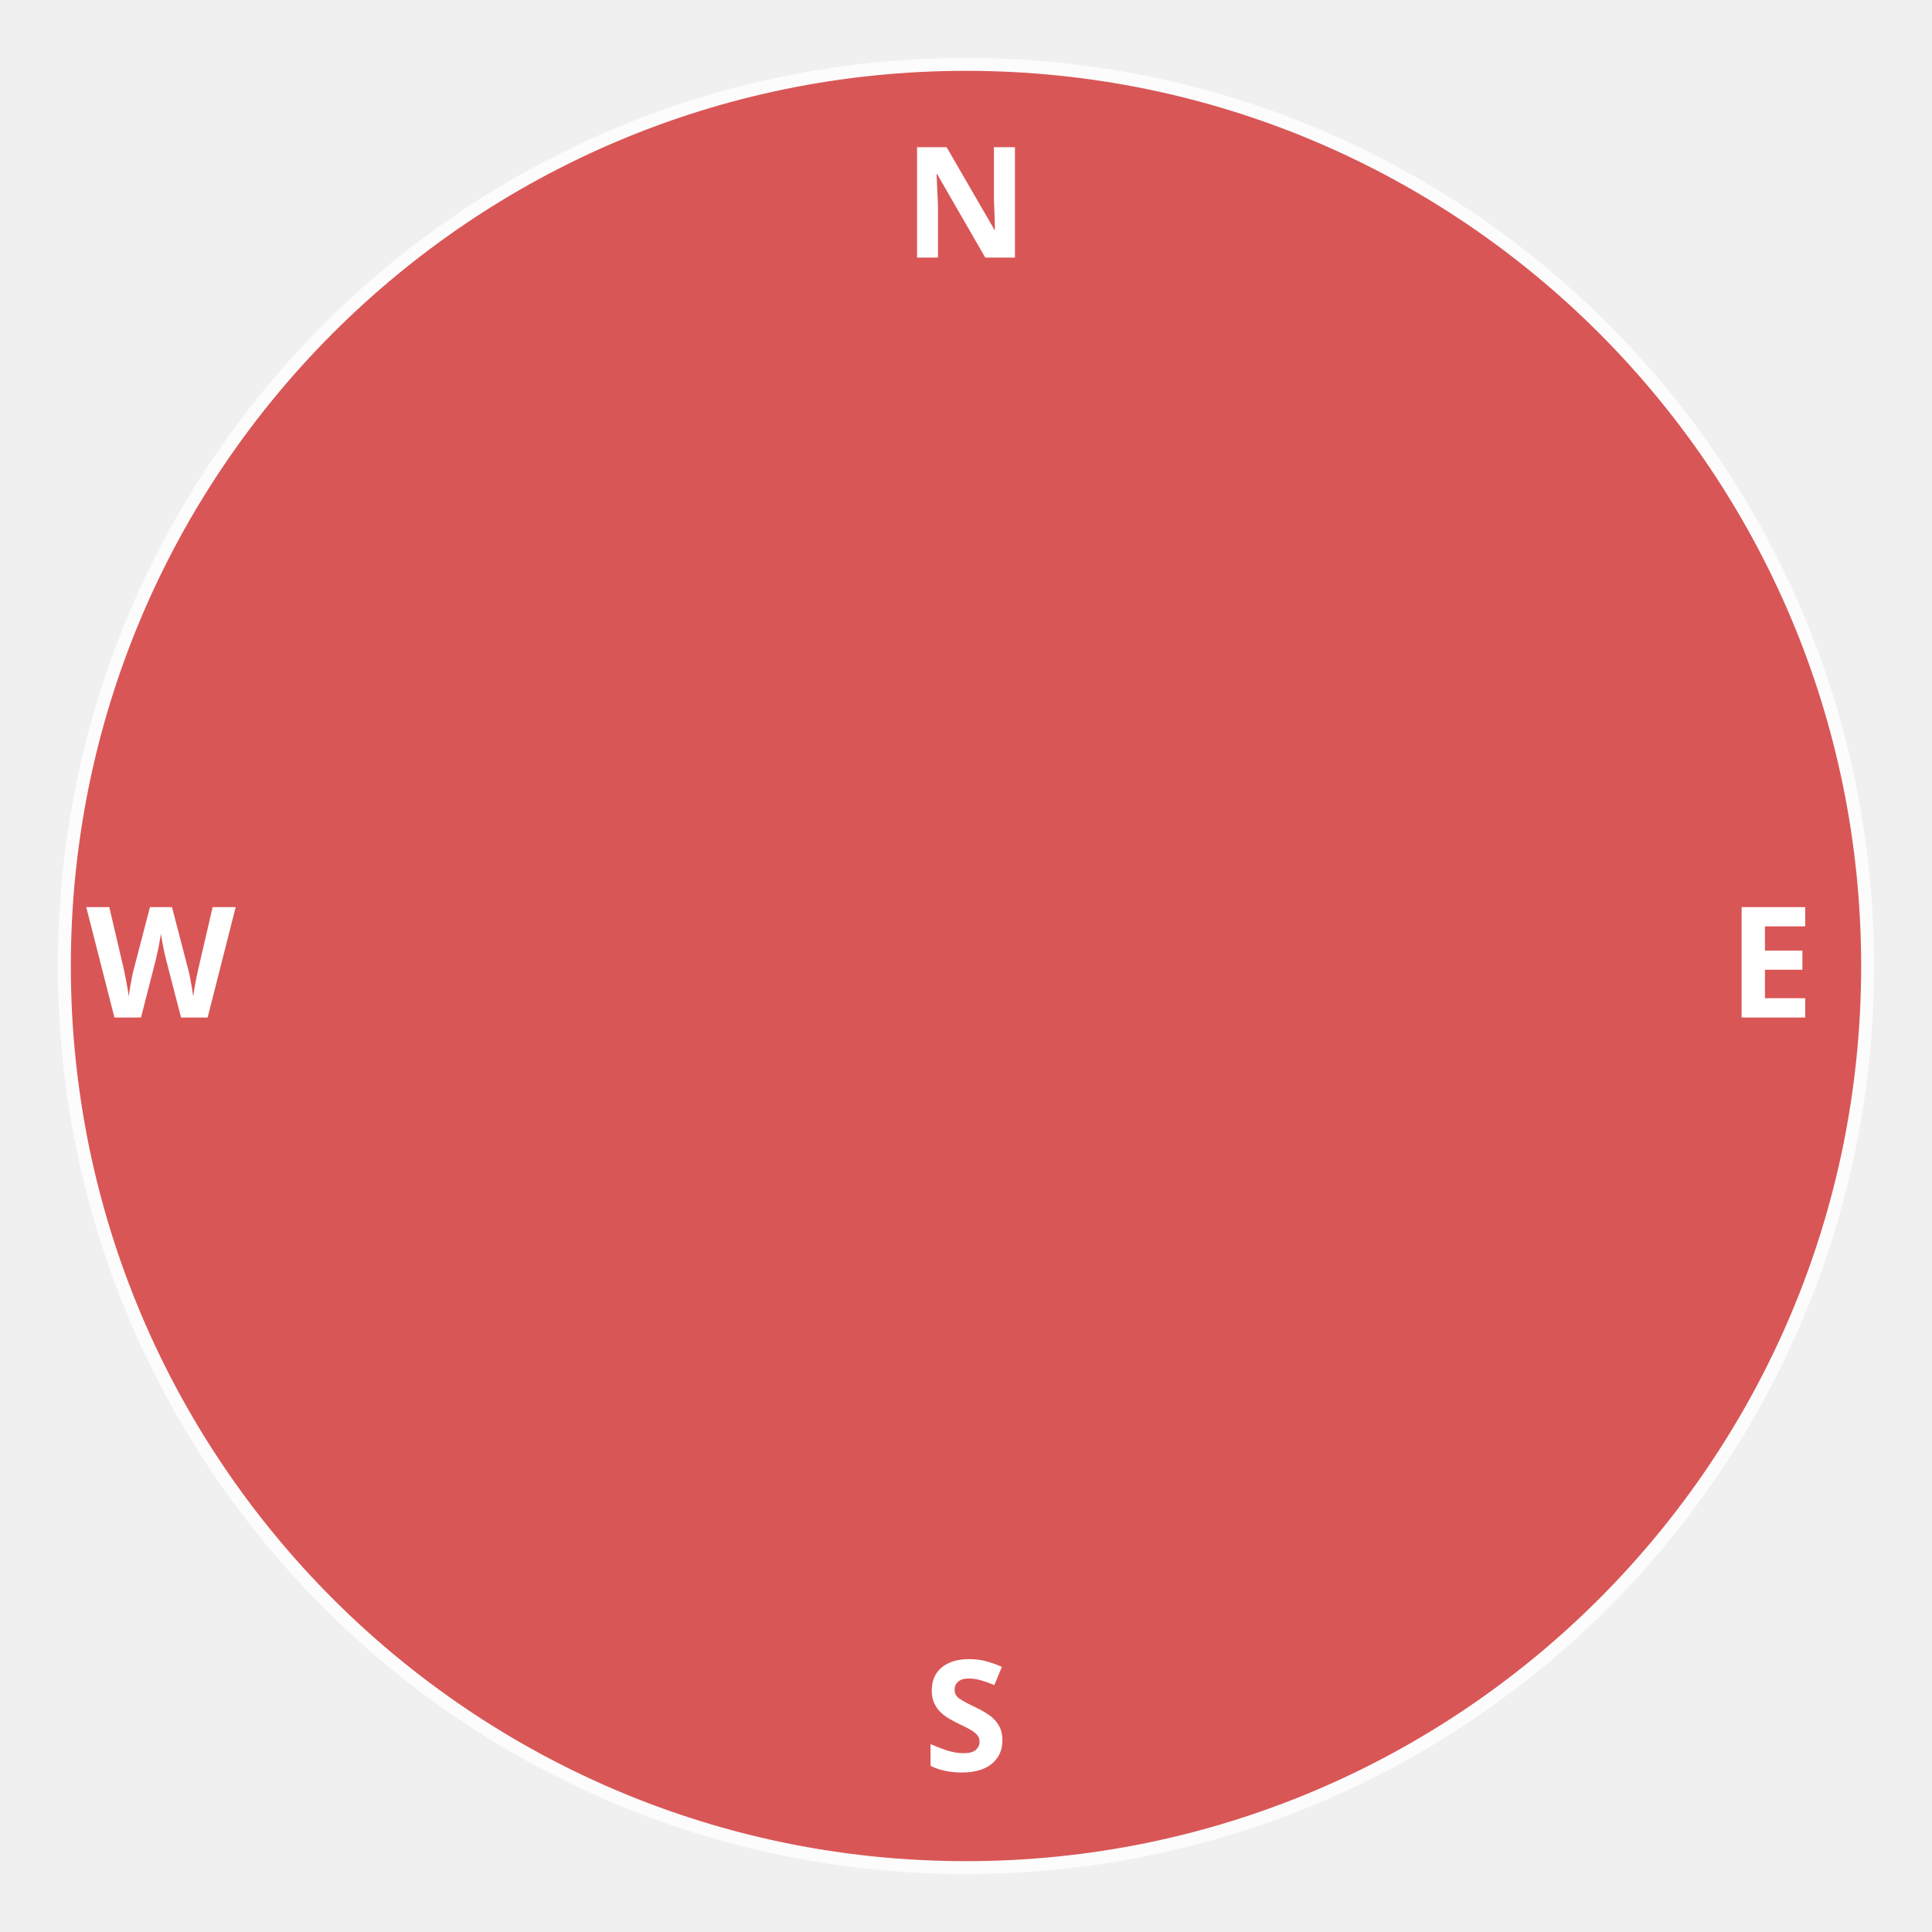
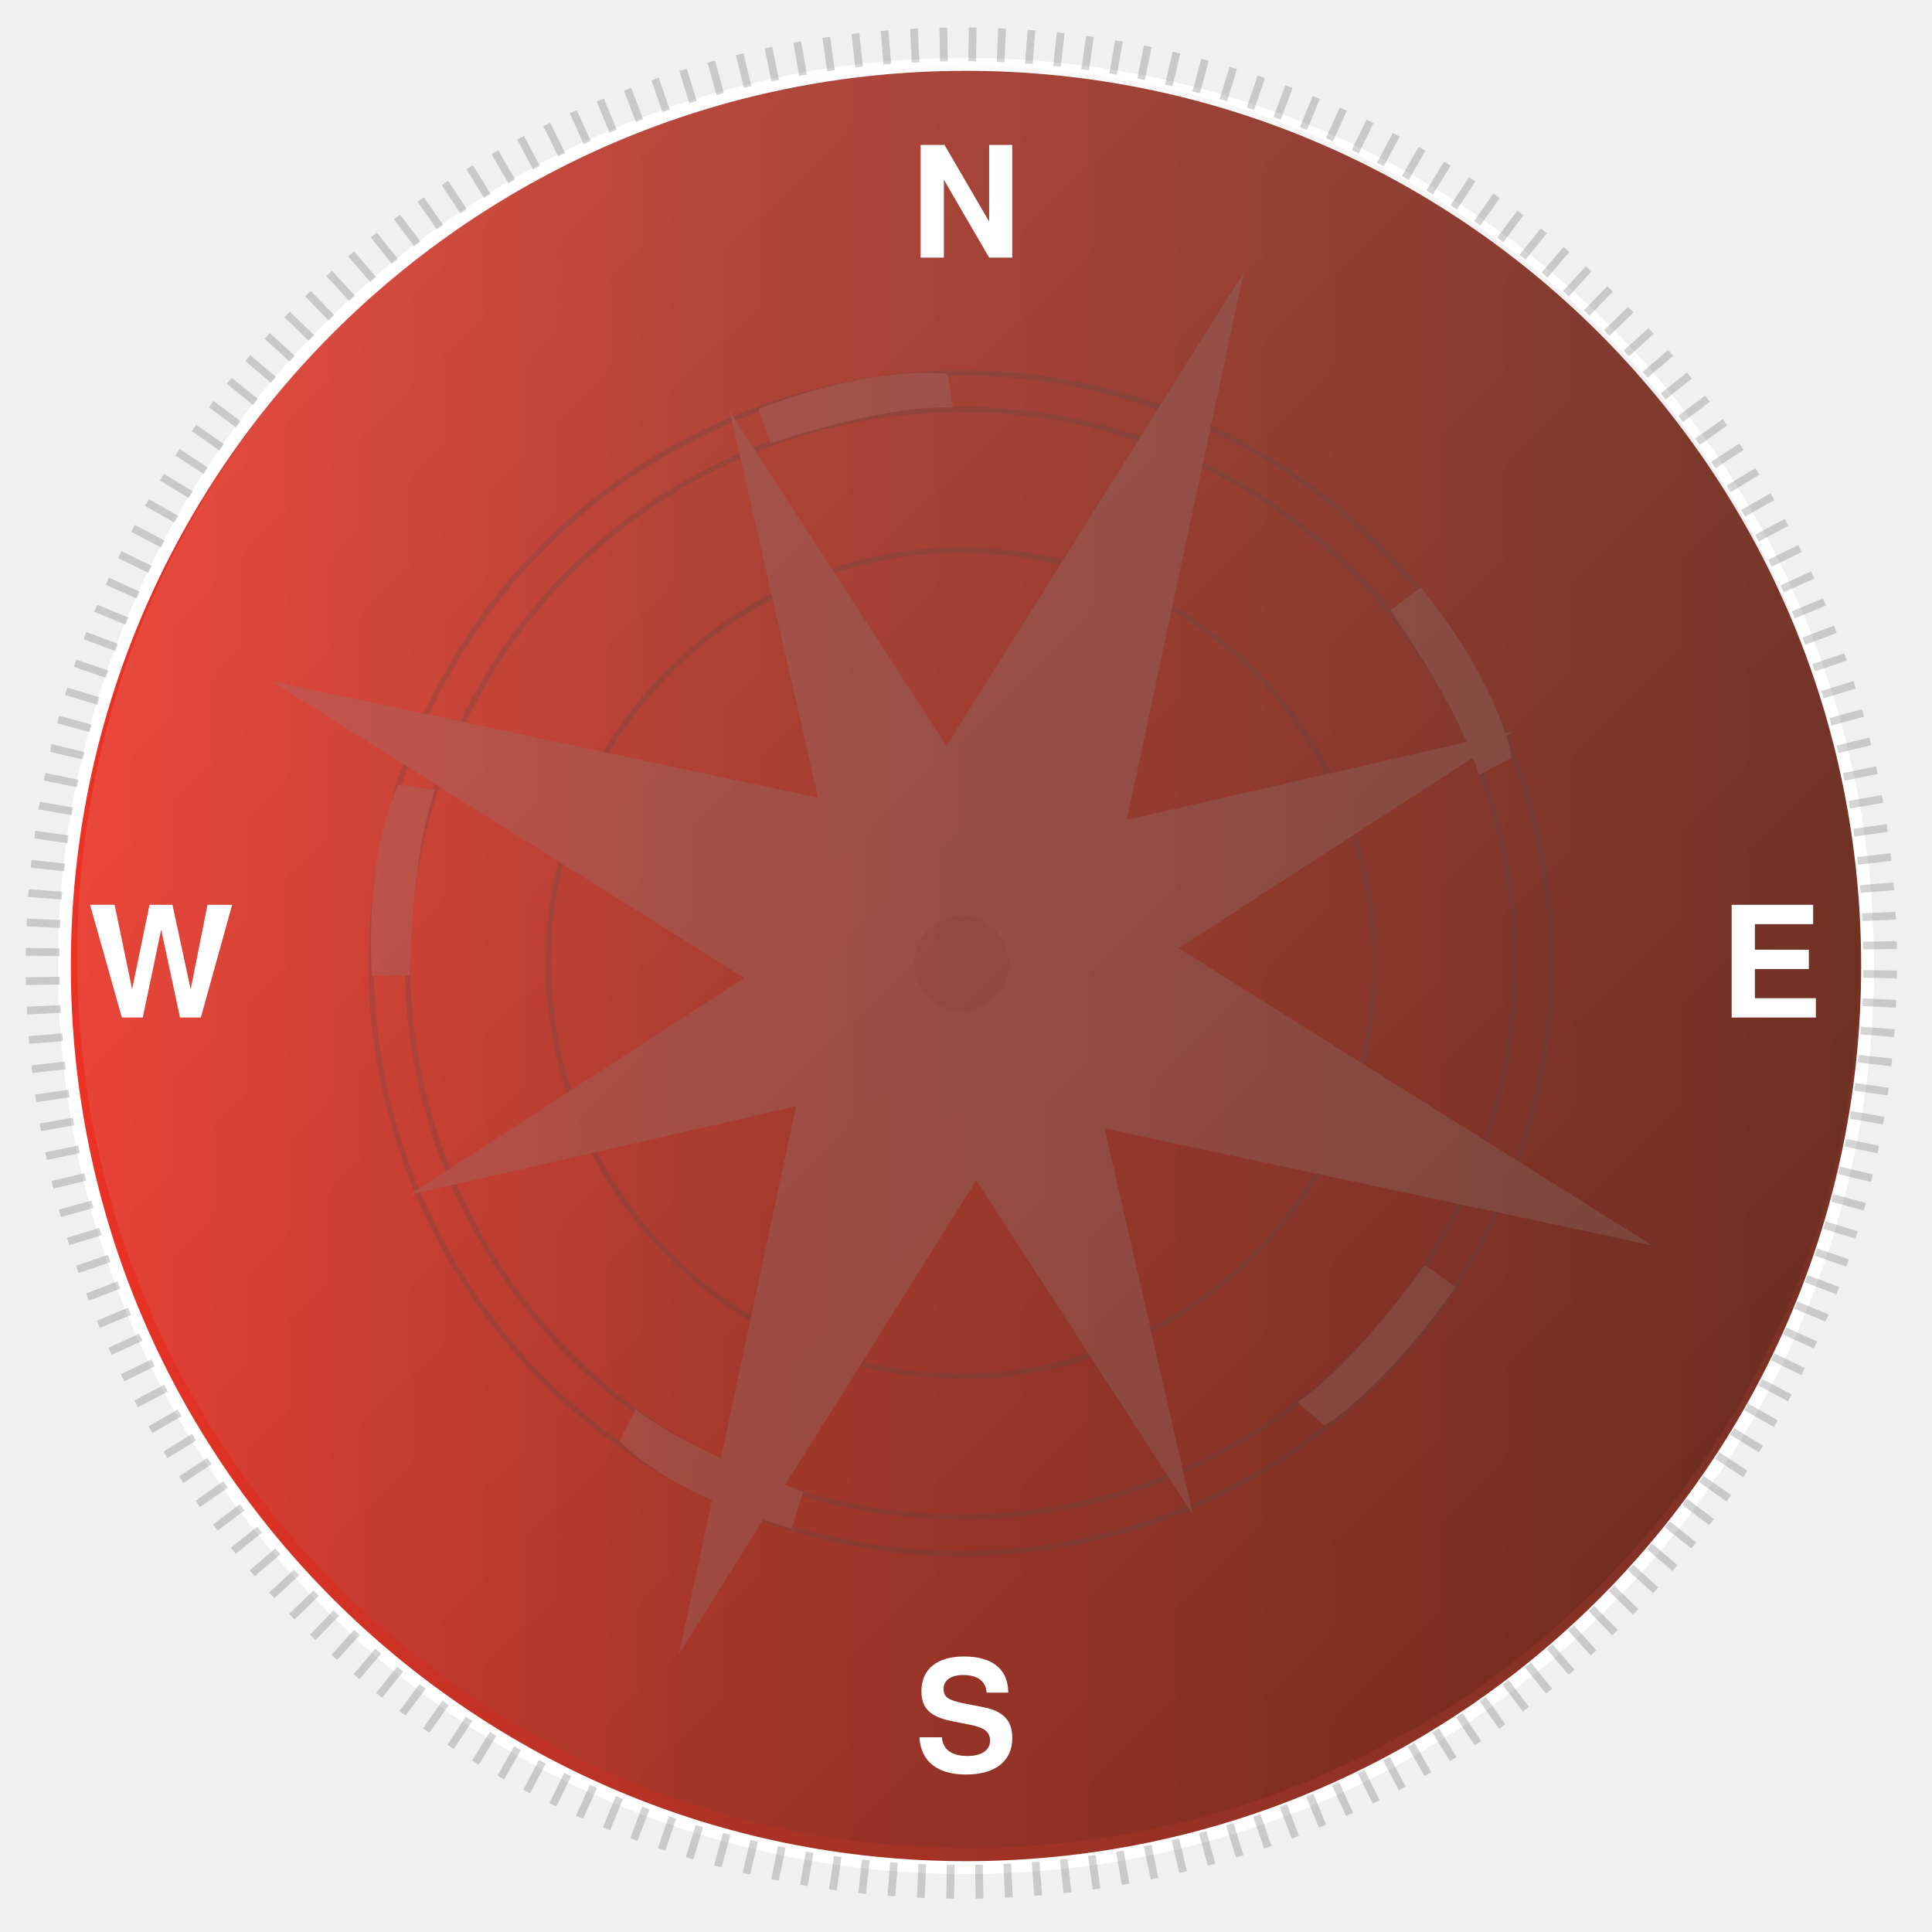
- <svg xmlns="http://www.w3.org/2000/svg" viewBox="0 0 300 300">
-   <circle cx="150" cy="150" r="140" fill="#D32F2F" stroke="#FFFFFF" stroke-width="2" opacity="0.8" />
-   <text x="150" y="40" fill="#FFFFFF" font-size="24" font-family="fantasy" font-weight="bold" text-anchor="middle">N</text>
-   <text x="150" y="275" fill="#FFFFFF" font-size="24" font-family="fantasy" font-weight="bold" text-anchor="middle">S</text>
-   <text x="275" y="158" fill="#FFFFFF" font-size="24" font-family="fantasy" font-weight="bold" text-anchor="middle">E</text>
-   <text x="25" y="158" fill="#FFFFFF" font-size="24" font-family="fantasy" font-weight="bold" text-anchor="middle">W</text>
+ <svg xmlns="http://www.w3.org/2000/svg" id="Layer_1" version="1.1" viewBox="0 0 300 300">
+   <defs>
+     <style>
+       .st0 {
+         fill: url(#linear-gradient2);
+       }
+       .st2 {
+         fill: #fff;
+         font-family: Helvetica-Bold, Helvetica;
+         font-size: 24px;
+         font-weight: 700;
+       }
+ 
+       .st7, .st5 {
+         fill: #848484;
+       }
+ 
+       .st8 {
+         stroke-width: 1.2px;
+       }
+ 
+       .st8, .st9 {
+         fill: none;
+         stroke: #4c4c4c;
+         stroke-miterlimit: 10;
+       }
+ 
+       .st9 {
+         stroke-width: .84px;
+       }
+ 
+       .st3 {
+         fill: url(#linear-gradient);
+         stroke: #fff;
+         stroke-width: 2px;
+       }
+ 
+       .st4 {
+         fill: url(#linear-gradient3);
+       }
+       .st10 {
+         opacity: .24;
+       }
+ 
+       .st6 {
+         fill: url(#linear-gradient1);
+         opacity: .11;
+       }
+     </style>
+     <linearGradient id="linear-gradient" x1="10" y1="152" x2="290" y2="152" gradientTransform="translate(0 302) scale(1 -1)" gradientUnits="userSpaceOnUse">
+       <stop offset="0" stop-color="#ed3225" />
+       <stop offset=".38" stop-color="#ab3225" />
+       <stop offset="1" stop-color="#783225" />
+     </linearGradient>
+     <linearGradient id="linear-gradient1" x1="644.78" y1="757" x2="921.5" y2="757" gradientTransform="translate(-938.7 130.12) rotate(45) scale(1 -1)" gradientUnits="userSpaceOnUse">
+       <stop offset="0" stop-color="#fff" />
+       <stop offset="1" stop-color="#000" />
+     </linearGradient>
+     <linearGradient id="linear-gradient2" x1="672.64" y1="498.08" x2="687.8" y2="498.08" gradientTransform="translate(-548.09 400.32) rotate(22.45) scale(1 -1)" gradientUnits="userSpaceOnUse">
+       <stop offset="0" stop-color="#737373" />
+       <stop offset=".58" stop-color="#e3e3e3" />
+       <stop offset=".78" stop-color="#c5c5c5" />
+       <stop offset="1" stop-color="#a8a8a8" />
+     </linearGradient>
+     <linearGradient id="linear-gradient3" x1="674.14" y1="498.08" x2="686.3" y2="498.08" gradientTransform="translate(-548.09 400.32) rotate(22.45) scale(1 -1)" gradientUnits="userSpaceOnUse">
+       <stop offset="0" stop-color="#737373" />
+       <stop offset=".58" stop-color="#e3e3e3" />
+       <stop offset=".78" stop-color="#c5c5c5" />
+       <stop offset="1" stop-color="#a8a8a8" />
+     </linearGradient>
+   </defs>
+   <g class="st1">
+     <g id="Layer_11" data-name="Layer_1">
+       <circle class="st3" cx="150" cy="150" r="140" />
+       <circle class="st6" cx="150.34" cy="148.6" r="138.36" />
+       <g class="st1">
+         <text class="st2" transform="translate(141.33 40)">
+           <tspan x="0" y="0">N</tspan>
+         </text>
+       </g>
+       <g class="st1">
+         <text class="st2" transform="translate(142 275)">
+           <tspan x="0" y="0">S</tspan>
+         </text>
+       </g>
+       <g class="st1">
+         <text class="st2" transform="translate(267 158)">
+           <tspan x="0" y="0">E</tspan>
+         </text>
+       </g>
+       <g class="st1">
+         <text class="st2" transform="translate(13.67 158)">
+           <tspan x="0" y="0">W</tspan>
+         </text>
+       </g>
+       <g class="st10">
+         <g>
+           <path class="st9" d="M233.97,184.56c-19.32,46.77-72.9,69.03-119.68,49.7-46.78-19.32-69.03-72.91-49.7-119.68,19.32-46.77,72.91-69.02,119.68-49.7,46.77,19.32,69.03,72.91,49.7,119.68h0Z" />
+           <path class="st9" d="M228.73,182.39c-18.13,43.88-68.4,64.75-112.28,46.63-43.88-18.13-64.75-68.4-46.63-112.28,18.13-43.88,68.4-64.75,112.28-46.63,43.88,18.13,64.75,68.39,46.63,112.27h0Z" />
+           <path class="st7" d="M220.64,91.24l-4.74,3.52s10.81,15.21,13.74,25.62l5.07-2.73s-1.2-10.36-14.07-26.41h0Z" />
+           <path class="st7" d="M117.77,63.5l1.89,5.31s17.48-5.98,28.3-5.55l-.79-5.15s-10.15-1.89-29.4,5.39Z" />
+           <path class="st7" d="M57.72,151.5l5.91-.06s.19-18.66,3.94-28.81l-5.7-.77s-5.12,9.09-4.14,29.64h0Z" />
+           <path class="st7" d="M122.96,237.32l1.77-5.7s-17.5-6.08-25.99-12.78l-2.55,4.88s6.91,8.18,26.77,13.6h0Z" />
+           <path class="st7" d="M226.05,199.85l-4.81-3.42s-10.77,15.31-19.77,21.31l4.2,3.63s8.89-5.24,20.38-21.52Z" />
+         </g>
+         <g>
+           <line class="st8" x1="204.4" y1="15.13" x2="202.4" y2="19.97" />
+           <line class="st8" x1="200.15" y1="13.46" x2="198.31" y2="18.36" />
+           <line class="st8" x1="195.85" y1="11.93" x2="194.16" y2="16.89" />
+           <line class="st8" x1="191.5" y1="10.54" x2="189.97" y2="15.54" />
+           <line class="st8" x1="187.12" y1="9.28" x2="185.74" y2="14.33" />
+           <line class="st8" x1="182.69" y1="8.16" x2="181.48" y2="13.25" />
+           <line class="st8" x1="178.23" y1="7.19" x2="177.18" y2="12.31" />
+           <line class="st8" x1="173.75" y1="6.35" x2="172.85" y2="11.5" />
+           <line class="st8" x1="169.24" y1="5.65" x2="168.5" y2="10.83" />
+           <line class="st8" x1="164.71" y1="5.09" x2="164.14" y2="10.29" />
+           <line class="st8" x1="160.16" y1="4.68" x2="159.76" y2="9.89" />
+           <line class="st8" x1="155.61" y1="4.41" x2="155.37" y2="9.64" />
+           <line class="st8" x1="151.04" y1="4.28" x2="150.96" y2="9.51" />
+           <line class="st8" x1="146.48" y1="4.3" x2="146.57" y2="9.53" />
+           <line class="st8" x1="141.92" y1="4.46" x2="142.17" y2="9.69" />
+           <line class="st8" x1="137.37" y1="4.76" x2="137.78" y2="9.98" />
+           <line class="st8" x1="132.83" y1="5.21" x2="133.4" y2="10.41" />
+           <line class="st8" x1="128.3" y1="5.8" x2="129.04" y2="10.98" />
+           <line class="st8" x1="123.79" y1="6.52" x2="124.7" y2="11.68" />
+           <line class="st8" x1="119.32" y1="7.4" x2="120.38" y2="12.52" />
+           <line class="st8" x1="114.86" y1="8.41" x2="116.09" y2="13.5" />
+           <line class="st8" x1="110.45" y1="9.56" x2="111.83" y2="14.61" />
+           <line class="st8" x1="106.07" y1="10.85" x2="107.61" y2="15.85" />
+           <line class="st8" x1="101.73" y1="12.27" x2="103.43" y2="17.22" />
+           <line class="st8" x1="97.45" y1="13.84" x2="99.3" y2="18.73" />
+           <line class="st8" x1="93.21" y1="15.53" x2="95.21" y2="20.37" />
+           <line class="st8" x1="89.02" y1="17.36" x2="91.18" y2="22.13" />
+           <line class="st8" x1="84.9" y1="19.32" x2="87.21" y2="24.02" />
+           <line class="st8" x1="80.84" y1="21.4" x2="83.3" y2="26.03" />
+           <line class="st8" x1="76.85" y1="23.62" x2="79.45" y2="28.16" />
+           <line class="st8" x1="72.93" y1="25.96" x2="75.67" y2="30.42" />
+           <line class="st8" x1="69.09" y1="28.41" x2="71.97" y2="32.79" />
+           <line class="st8" x1="65.32" y1="30.99" x2="68.33" y2="35.27" />
+           <line class="st8" x1="61.64" y1="33.69" x2="64.79" y2="37.87" />
+           <line class="st8" x1="58.04" y1="36.5" x2="61.32" y2="40.58" />
+           <line class="st8" x1="54.53" y1="39.42" x2="57.94" y2="43.4" />
+           <line class="st8" x1="51.12" y1="42.45" x2="54.65" y2="46.32" />
+           <line class="st8" x1="47.81" y1="45.59" x2="51.46" y2="49.34" />
+           <line class="st8" x1="44.59" y1="48.83" x2="48.36" y2="52.47" />
+           <line class="st8" x1="41.48" y1="52.16" x2="45.36" y2="55.69" />
+           <line class="st8" x1="38.47" y1="55.6" x2="42.46" y2="58.99" />
+           <line class="st8" x1="35.58" y1="59.13" x2="39.67" y2="62.4" />
+           <line class="st8" x1="32.79" y1="62.74" x2="36.98" y2="65.88" />
+           <line class="st8" x1="30.12" y1="66.45" x2="34.41" y2="69.45" />
+           <line class="st8" x1="27.57" y1="70.23" x2="31.95" y2="73.1" />
+           <line class="st8" x1="25.14" y1="74.09" x2="29.61" y2="76.82" />
+           <line class="st8" x1="22.83" y1="78.03" x2="27.38" y2="80.62" />
+           <line class="st8" x1="20.65" y1="82.04" x2="25.28" y2="84.48" />
+           <line class="st8" x1="18.59" y1="86.11" x2="23.3" y2="88.41" />
+           <line class="st8" x1="16.66" y1="90.25" x2="21.44" y2="92.4" />
+           <line class="st8" x1="14.87" y1="94.45" x2="19.71" y2="96.44" />
+           <line class="st8" x1="13.2" y1="98.69" x2="18.1" y2="100.54" />
+           <line class="st8" x1="11.67" y1="102.99" x2="16.63" y2="104.68" />
+           <line class="st8" x1="10.28" y1="107.34" x2="15.28" y2="108.87" />
+           <line class="st8" x1="9.02" y1="111.73" x2="14.07" y2="113.1" />
+           <line class="st8" x1="7.9" y1="116.15" x2="12.99" y2="117.36" />
+           <line class="st8" x1="6.92" y1="120.61" x2="12.05" y2="121.66" />
+           <line class="st8" x1="6.08" y1="125.09" x2="11.24" y2="125.99" />
+           <line class="st8" x1="5.39" y1="129.6" x2="10.57" y2="130.33" />
+           <line class="st8" x1="4.83" y1="134.13" x2="10.03" y2="134.7" />
+           <line class="st8" x1="4.42" y1="138.68" x2="9.63" y2="139.08" />
+           <line class="st8" x1="4.15" y1="143.24" x2="9.37" y2="143.48" />
+           <line class="st8" x1="4.02" y1="147.8" x2="9.25" y2="147.87" />
+           <line class="st8" x1="4.03" y1="152.36" x2="9.27" y2="152.27" />
+           <line class="st8" x1="4.19" y1="156.92" x2="9.42" y2="156.67" />
+           <line class="st8" x1="4.5" y1="161.48" x2="9.72" y2="161.06" />
+           <line class="st8" x1="4.95" y1="166.02" x2="10.15" y2="165.44" />
+           <line class="st8" x1="5.53" y1="170.55" x2="10.71" y2="169.8" />
+           <line class="st8" x1="6.26" y1="175.05" x2="11.42" y2="174.14" />
+           <line class="st8" x1="7.14" y1="179.53" x2="12.26" y2="178.46" />
+           <line class="st8" x1="8.15" y1="183.98" x2="13.24" y2="182.75" />
+           <line class="st8" x1="9.3" y1="188.4" x2="14.35" y2="187.01" />
+           <line class="st8" x1="10.59" y1="192.78" x2="15.59" y2="191.23" />
+           <line class="st8" x1="12.01" y1="197.11" x2="16.96" y2="195.41" />
+           <line class="st8" x1="13.58" y1="201.4" x2="18.47" y2="199.54" />
+           <line class="st8" x1="15.27" y1="205.64" x2="20.11" y2="203.62" />
+           <line class="st8" x1="17.1" y1="209.82" x2="21.87" y2="207.65" />
+           <line class="st8" x1="19.05" y1="213.94" x2="23.76" y2="211.63" />
+           <line class="st8" x1="21.14" y1="218" x2="25.77" y2="215.54" />
+           <line class="st8" x1="23.36" y1="221.99" x2="27.9" y2="219.39" />
+           <line class="st8" x1="25.7" y1="225.91" x2="30.15" y2="223.17" />
+           <line class="st8" x1="28.15" y1="229.76" x2="32.52" y2="226.87" />
+           <line class="st8" x1="30.73" y1="233.52" x2="35.01" y2="230.5" />
+           <line class="st8" x1="33.43" y1="237.2" x2="37.61" y2="234.05" />
+           <line class="st8" x1="36.24" y1="240.8" x2="40.32" y2="237.52" />
+           <line class="st8" x1="39.16" y1="244.3" x2="43.14" y2="240.9" />
+           <line class="st8" x1="42.2" y1="247.72" x2="46.06" y2="244.18" />
+           <line class="st8" x1="45.33" y1="251.03" x2="49.09" y2="247.38" />
+           <line class="st8" x1="48.57" y1="254.25" x2="52.21" y2="250.48" />
+           <line class="st8" x1="51.91" y1="257.36" x2="55.43" y2="253.48" />
+           <line class="st8" x1="55.35" y1="260.37" x2="58.74" y2="256.38" />
+           <line class="st8" x1="58.87" y1="263.26" x2="62.14" y2="259.17" />
+           <line class="st8" x1="62.49" y1="266.05" x2="65.62" y2="261.85" />
+           <line class="st8" x1="66.19" y1="268.71" x2="69.19" y2="264.43" />
+           <line class="st8" x1="69.97" y1="271.27" x2="72.84" y2="266.89" />
+           <line class="st8" x1="73.84" y1="273.7" x2="76.56" y2="269.23" />
+           <line class="st8" x1="77.77" y1="276.01" x2="80.36" y2="271.46" />
+           <line class="st8" x1="81.78" y1="278.19" x2="84.22" y2="273.56" />
+           <line class="st8" x1="85.85" y1="280.25" x2="88.15" y2="275.54" />
+           <line class="st8" x1="89.99" y1="282.18" x2="92.14" y2="277.4" />
+           <line class="st8" x1="94.18" y1="283.97" x2="96.18" y2="279.13" />
+           <line class="st8" x1="98.43" y1="285.63" x2="100.28" y2="280.74" />
+           <line class="st8" x1="102.73" y1="287.17" x2="104.42" y2="282.21" />
+           <line class="st8" x1="107.07" y1="288.56" x2="108.61" y2="283.56" />
+           <line class="st8" x1="111.46" y1="289.82" x2="112.84" y2="284.77" />
+           <line class="st8" x1="115.89" y1="290.94" x2="117.11" y2="285.84" />
+           <line class="st8" x1="120.34" y1="291.92" x2="121.4" y2="286.79" />
+           <line class="st8" x1="124.83" y1="292.76" x2="125.73" y2="287.6" />
+           <line class="st8" x1="129.34" y1="293.45" x2="130.08" y2="288.27" />
+           <line class="st8" x1="133.87" y1="294.01" x2="134.44" y2="288.8" />
+           <line class="st8" x1="138.42" y1="294.42" x2="138.82" y2="289.2" />
+           <line class="st8" x1="142.98" y1="294.69" x2="143.22" y2="289.46" />
+           <line class="st8" x1="147.54" y1="294.82" x2="147.62" y2="289.58" />
+           <line class="st8" x1="152.1" y1="294.8" x2="152.01" y2="289.56" />
+           <line class="st8" x1="156.66" y1="294.64" x2="156.41" y2="289.41" />
+           <line class="st8" x1="161.21" y1="294.34" x2="160.8" y2="289.12" />
+           <line class="st8" x1="165.76" y1="293.9" x2="165.18" y2="288.69" />
+           <line class="st8" x1="170.28" y1="293.31" x2="169.54" y2="288.12" />
+           <line class="st8" x1="174.79" y1="292.58" x2="173.88" y2="287.42" />
+           <line class="st8" x1="179.27" y1="291.7" x2="178.2" y2="286.57" />
+           <line class="st8" x1="183.72" y1="290.69" x2="182.49" y2="285.6" />
+           <line class="st8" x1="188.13" y1="289.54" x2="186.75" y2="284.49" />
+           <line class="st8" x1="192.51" y1="288.25" x2="190.96" y2="283.25" />
+           <line class="st8" x1="196.85" y1="286.83" x2="195.15" y2="281.87" />
+           <line class="st8" x1="201.14" y1="285.27" x2="199.28" y2="280.36" />
+           <line class="st8" x1="205.37" y1="283.57" x2="203.37" y2="278.73" />
+           <line class="st8" x1="209.55" y1="281.74" x2="207.4" y2="276.97" />
+           <line class="st8" x1="213.68" y1="279.78" x2="211.37" y2="275.08" />
+           <line class="st8" x1="217.74" y1="277.69" x2="215.28" y2="273.07" />
+           <line class="st8" x1="221.73" y1="275.48" x2="219.13" y2="270.93" />
+           <line class="st8" x1="225.65" y1="273.15" x2="222.91" y2="268.68" />
+           <line class="st8" x1="229.49" y1="270.69" x2="226.61" y2="266.31" />
+           <line class="st8" x1="233.26" y1="268.1" x2="230.24" y2="263.83" />
+           <line class="st8" x1="236.94" y1="265.41" x2="233.79" y2="261.23" />
+           <line class="st8" x1="240.53" y1="262.6" x2="237.26" y2="258.52" />
+           <line class="st8" x1="244.04" y1="259.68" x2="240.64" y2="255.7" />
+           <line class="st8" x1="247.45" y1="256.65" x2="243.93" y2="252.78" />
+           <line class="st8" x1="250.77" y1="253.51" x2="247.12" y2="249.75" />
+           <line class="st8" x1="253.98" y1="250.27" x2="250.22" y2="246.63" />
+           <line class="st8" x1="257.09" y1="246.94" x2="253.22" y2="243.41" />
+           <line class="st8" x1="260.1" y1="243.5" x2="256.12" y2="240.1" />
+           <line class="st8" x1="263" y1="239.97" x2="258.91" y2="236.7" />
+           <line class="st8" x1="265.78" y1="236.35" x2="261.59" y2="233.21" />
+           <line class="st8" x1="268.45" y1="232.65" x2="264.17" y2="229.65" />
+           <line class="st8" x1="271" y1="228.87" x2="266.63" y2="226" />
+           <line class="st8" x1="273.43" y1="225.01" x2="268.97" y2="222.27" />
+           <line class="st8" x1="275.74" y1="221.07" x2="271.19" y2="218.48" />
+           <line class="st8" x1="277.92" y1="217.06" x2="273.3" y2="214.62" />
+           <line class="st8" x1="279.98" y1="212.99" x2="275.28" y2="210.69" />
+           <line class="st8" x1="281.91" y1="208.85" x2="277.14" y2="206.7" />
+           <line class="st8" x1="283.71" y1="204.66" x2="278.87" y2="202.66" />
+           <line class="st8" x1="285.37" y1="200.41" x2="280.48" y2="198.56" />
+           <line class="st8" x1="286.9" y1="196.11" x2="281.95" y2="194.42" />
+           <line class="st8" x1="288.29" y1="191.76" x2="283.29" y2="190.23" />
+           <line class="st8" x1="289.55" y1="187.38" x2="284.51" y2="186" />
+           <line class="st8" x1="290.67" y1="182.95" x2="285.58" y2="181.73" />
+           <line class="st8" x1="291.65" y1="178.5" x2="286.53" y2="177.44" />
+           <line class="st8" x1="292.49" y1="174.01" x2="287.34" y2="173.11" />
+           <line class="st8" x1="293.19" y1="169.5" x2="288.01" y2="168.77" />
+           <line class="st8" x1="293.74" y1="164.97" x2="288.54" y2="164.4" />
+           <line class="st8" x1="294.16" y1="160.43" x2="288.94" y2="160.02" />
+           <line class="st8" x1="294.42" y1="155.87" x2="289.2" y2="155.62" />
+           <line class="st8" x1="294.55" y1="151.31" x2="289.32" y2="151.23" />
+           <line class="st8" x1="294.54" y1="146.74" x2="289.3" y2="146.83" />
+           <line class="st8" x1="294.37" y1="142.18" x2="289.15" y2="142.43" />
+           <line class="st8" x1="294.07" y1="137.63" x2="288.86" y2="138.04" />
+           <line class="st8" x1="293.63" y1="133.09" x2="288.43" y2="133.66" />
+           <line class="st8" x1="293.04" y1="128.56" x2="287.86" y2="129.3" />
+           <line class="st8" x1="292.31" y1="124.06" x2="287.15" y2="124.96" />
+           <line class="st8" x1="291.44" y1="119.58" x2="286.31" y2="120.64" />
+           <line class="st8" x1="290.42" y1="115.12" x2="285.33" y2="116.35" />
+           <line class="st8" x1="289.27" y1="110.71" x2="284.23" y2="112.09" />
+           <line class="st8" x1="287.98" y1="106.33" x2="282.98" y2="107.87" />
+           <line class="st8" x1="286.56" y1="102" x2="281.61" y2="103.69" />
+           <line class="st8" x1="285" y1="97.71" x2="280.1" y2="99.56" />
+           <line class="st8" x1="283.3" y1="93.47" x2="278.47" y2="95.48" />
+           <line class="st8" x1="281.47" y1="89.29" x2="276.71" y2="91.45" />
+           <line class="st8" x1="279.52" y1="85.17" x2="274.82" y2="87.47" />
+           <line class="st8" x1="277.43" y1="81.11" x2="272.81" y2="83.56" />
+           <line class="st8" x1="275.22" y1="77.12" x2="270.67" y2="79.71" />
+           <line class="st8" x1="272.88" y1="73.2" x2="268.42" y2="75.93" />
+           <line class="st8" x1="270.42" y1="69.36" x2="266.04" y2="72.23" />
+           <line class="st8" x1="267.84" y1="65.59" x2="263.56" y2="68.6" />
+           <line class="st8" x1="265.14" y1="61.91" x2="260.96" y2="65.05" />
+           <line class="st8" x1="262.33" y1="58.31" x2="258.25" y2="61.58" />
+           <line class="st8" x1="259.41" y1="54.81" x2="255.44" y2="58.2" />
+           <line class="st8" x1="256.38" y1="51.39" x2="252.51" y2="54.91" />
+           <line class="st8" x1="253.24" y1="48.08" x2="249.49" y2="51.72" />
+           <line class="st8" x1="250.01" y1="44.86" x2="246.37" y2="48.62" />
+           <line class="st8" x1="246.67" y1="41.75" x2="243.15" y2="45.62" />
+           <line class="st8" x1="243.23" y1="38.75" x2="239.84" y2="42.72" />
+           <line class="st8" x1="239.71" y1="35.85" x2="236.44" y2="39.93" />
+           <line class="st8" x1="236.09" y1="33.07" x2="232.95" y2="37.25" />
+           <line class="st8" x1="232.39" y1="30.4" x2="229.38" y2="34.68" />
+           <line class="st8" x1="228.61" y1="27.85" x2="225.73" y2="32.21" />
+           <line class="st8" x1="224.74" y1="25.41" x2="222.01" y2="29.88" />
+           <line class="st8" x1="220.81" y1="23.11" x2="218.21" y2="27.65" />
+           <line class="st8" x1="216.8" y1="20.92" x2="214.35" y2="25.54" />
+           <line class="st8" x1="212.73" y1="18.87" x2="210.43" y2="23.56" />
+           <line class="st8" x1="208.59" y1="16.94" x2="206.43" y2="21.7" />
+         </g>
+         <path class="st9" d="M208.56,174.04c-13.52,32.74-51.03,48.31-83.76,34.79-32.74-13.52-48.31-51.02-34.79-83.76,13.52-32.73,51.02-48.31,83.76-34.78,32.74,13.52,48.31,51.02,34.79,83.76h0Z" />
+         <g>
+           <g>
+             <g>
+               <polygon class="st7" points="193.11 42.34 139.54 127.69 172.02 141.11 193.11 42.34" />
+               <polygon class="st5" points="192.61 44.7 193.11 42.34 139.54 127.69 155.58 134.32 192.61 44.7" />
+             </g>
+             <g>
+               <polygon class="st7" points="42.08 105.73 127.43 159.29 140.84 126.82 42.08 105.73" />
+               <polygon class="st5" points="44.43 106.23 42.08 105.73 127.43 159.29 134.05 143.26 44.43 106.23" />
+             </g>
+             <g>
+               <polygon class="st7" points="105.46 256.76 159.03 171.41 126.55 157.99 105.46 256.76" />
+               <polygon class="st5" points="105.97 254.41 105.46 256.76 159.03 171.41 142.99 164.79 105.97 254.41" />
+             </g>
+             <g>
+               <polygon class="st7" points="256.5 193.37 171.15 139.81 157.73 172.28 256.5 193.37" />
+               <polygon class="st5" points="254.14 192.87 256.5 193.37 171.15 139.81 164.52 155.84 254.14 192.87" />
+             </g>
+           </g>
+           <g>
+             <g>
+               <polygon class="st7" points="234.95 113.6 156.16 131.63 166.97 157.65 234.95 113.6" />
+               <polygon class="st5" points="233.33 114.65 234.95 113.6 156.16 131.63 161.5 144.48 233.33 114.65" />
+             </g>
+             <g>
+               <polygon class="st7" points="113.33 63.89 131.36 142.68 157.39 131.87 113.33 63.89" />
+               <polygon class="st5" points="114.39 65.51 113.33 63.89 131.36 142.68 144.21 137.34 114.39 65.51" />
+             </g>
+             <g>
+               <polygon class="st7" points="63.63 185.5 142.41 167.47 131.61 141.45 63.63 185.5" />
+               <polygon class="st5" points="65.25 184.45 63.63 185.5 142.41 167.47 137.08 154.62 65.25 184.45" />
+             </g>
+             <g>
+               <polygon class="st7" points="185.24 235.21 167.21 156.42 141.18 167.23 185.24 235.21" />
+               <polygon class="st5" points="184.19 233.59 185.24 235.21 167.21 156.42 154.36 161.76 184.19 233.59" />
+             </g>
+           </g>
+           <path class="st7" d="M170.73,158.41c-4.89,11.84-18.46,17.48-30.31,12.59-11.85-4.9-17.48-18.46-12.59-30.31s18.46-17.48,30.31-12.59c11.84,4.9,17.48,18.46,12.58,30.31h0Z" />
+           <path class="st5" d="M162.52,155.02c-3.02,7.3-11.39,10.78-18.69,7.76-7.31-3.02-10.78-11.39-7.77-18.7,3.02-7.31,11.39-10.78,18.7-7.76,7.3,3.02,10.78,11.39,7.76,18.7h0Z" />
+         </g>
+         <g>
+           <path class="st0" d="M156.07,152.35c-1.55,3.75-5.84,5.53-9.58,3.98-3.75-1.55-5.53-5.84-3.98-9.58,1.55-3.75,5.84-5.53,9.58-3.98,3.75,1.55,5.53,5.84,3.98,9.59h0Z" />
+           <path class="st4" d="M154.73,151.8c-1.24,3-4.68,4.44-7.69,3.19-3.01-1.24-4.44-4.69-3.2-7.69s4.69-4.44,7.69-3.2c3.01,1.24,4.44,4.69,3.2,7.7Z" />
+         </g>
+       </g>
+     </g>
+   </g>
</svg>
